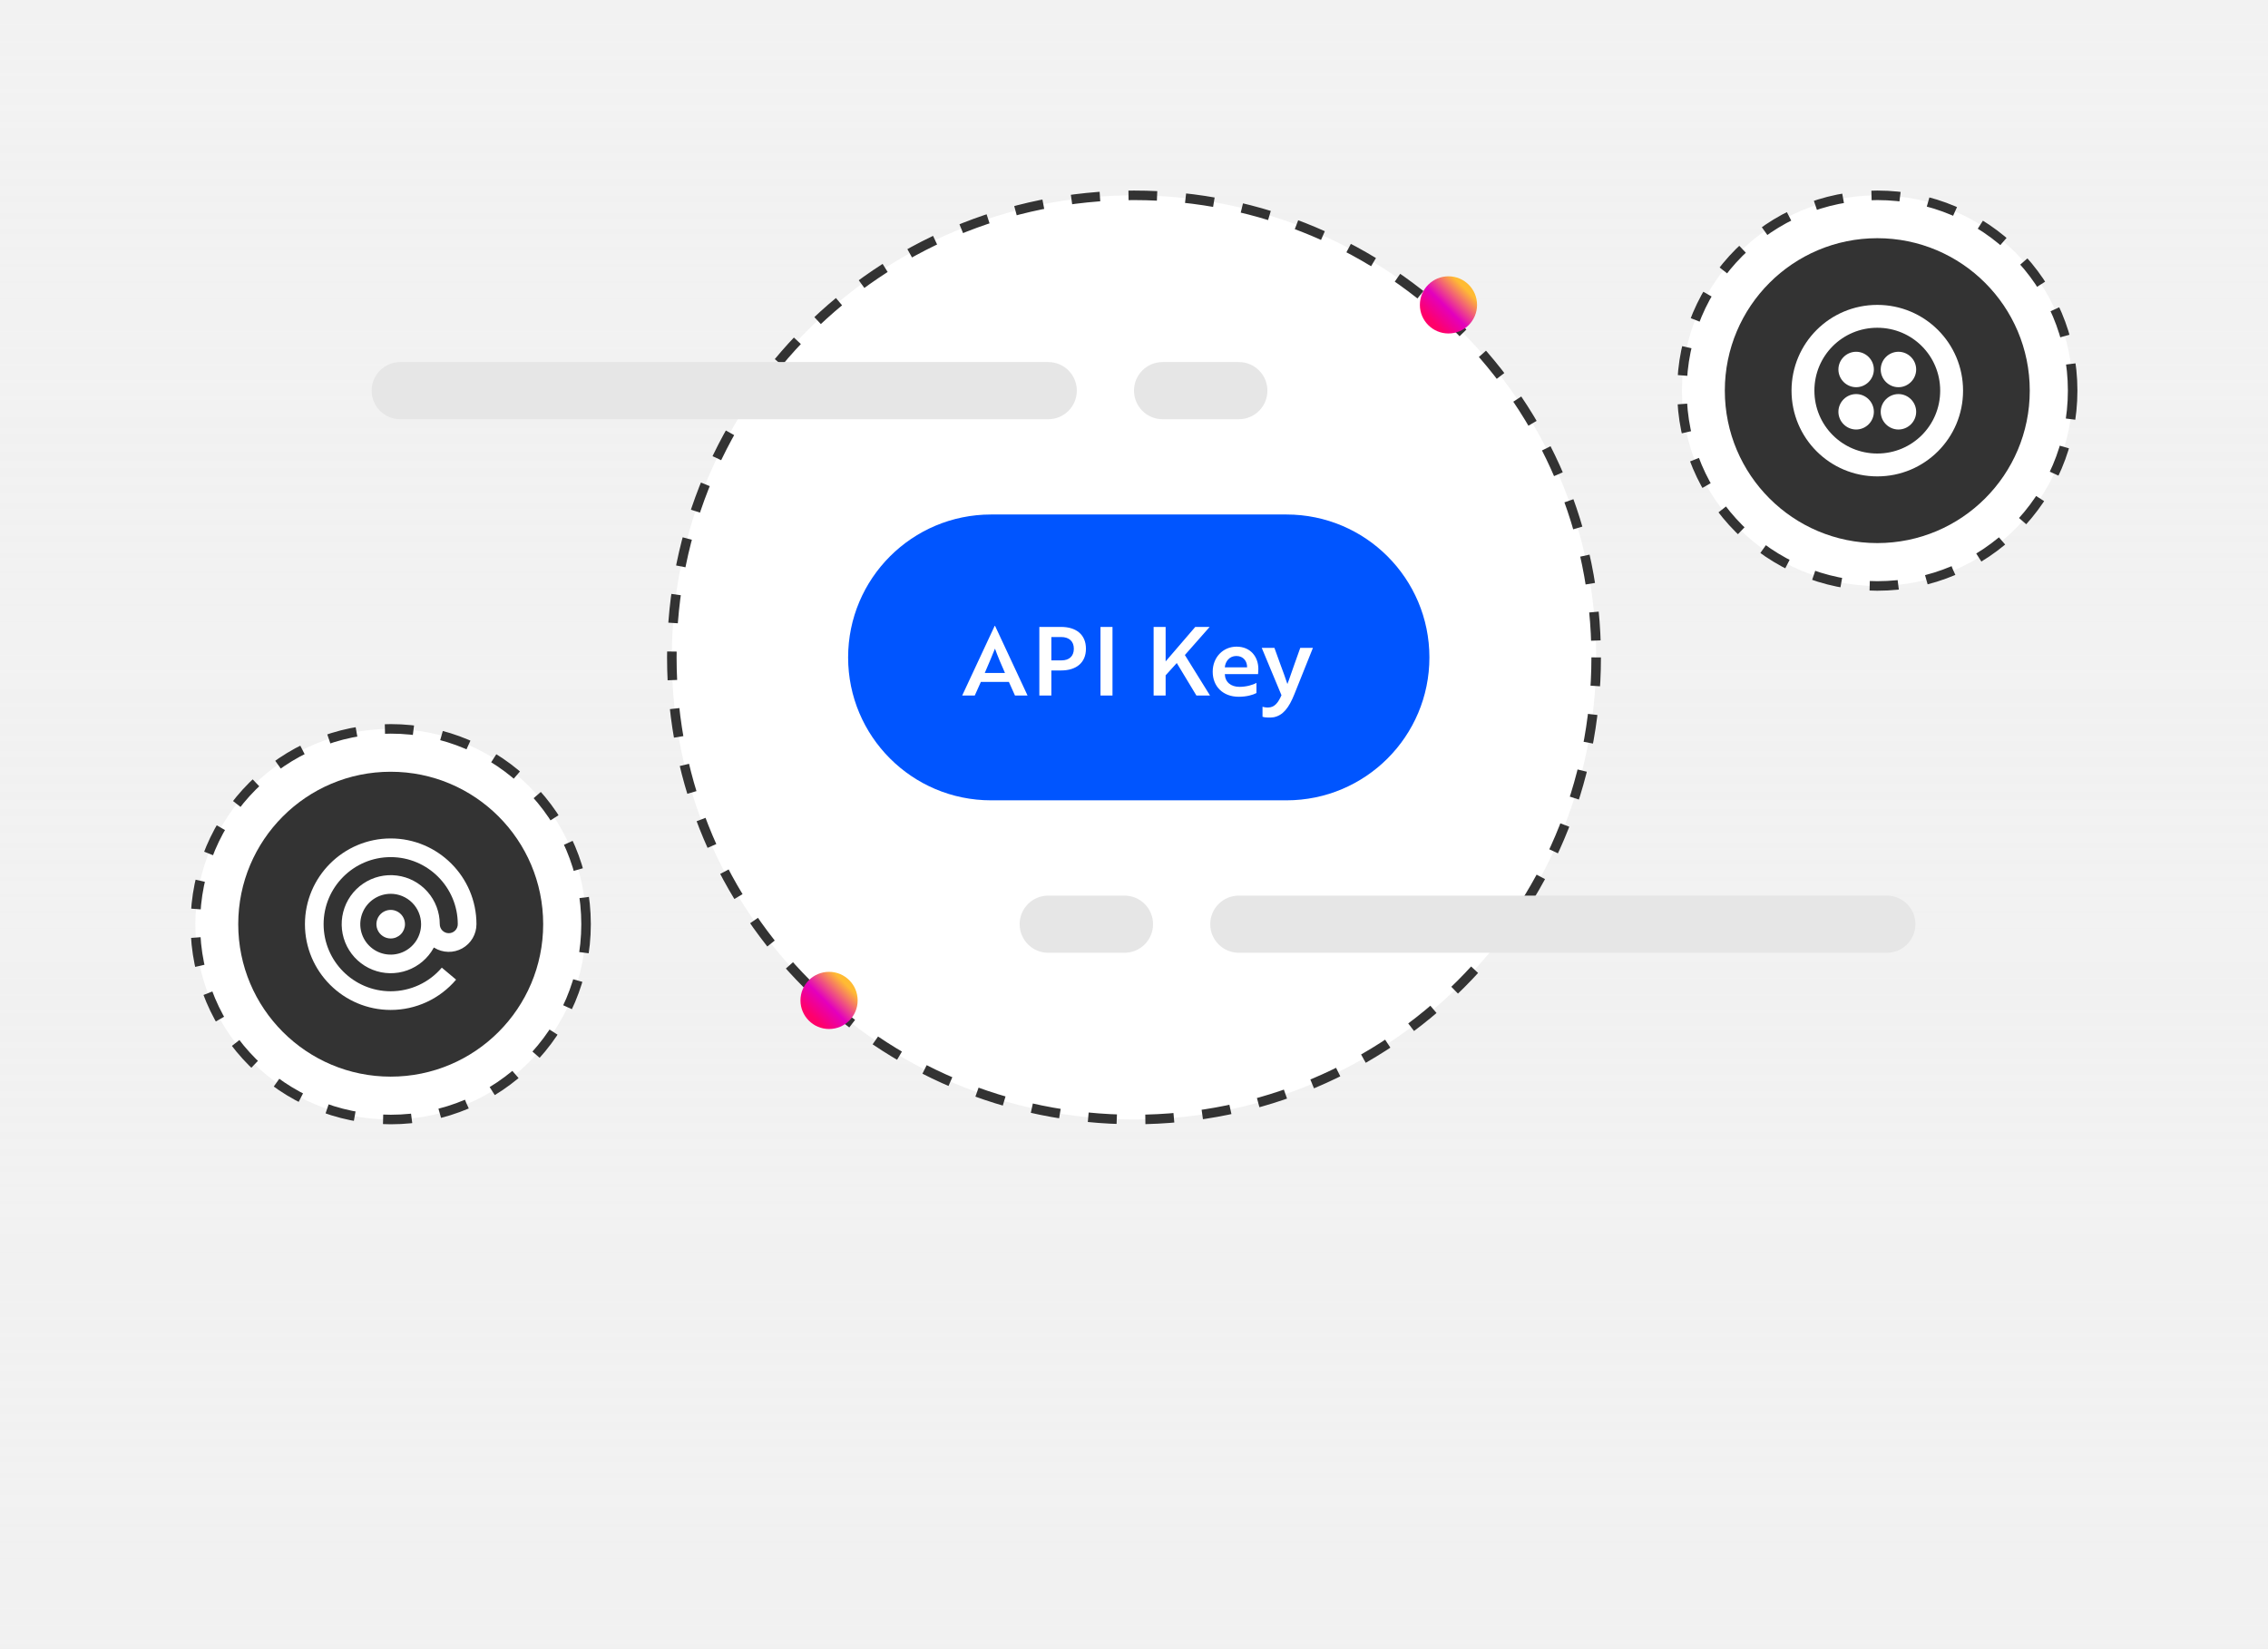
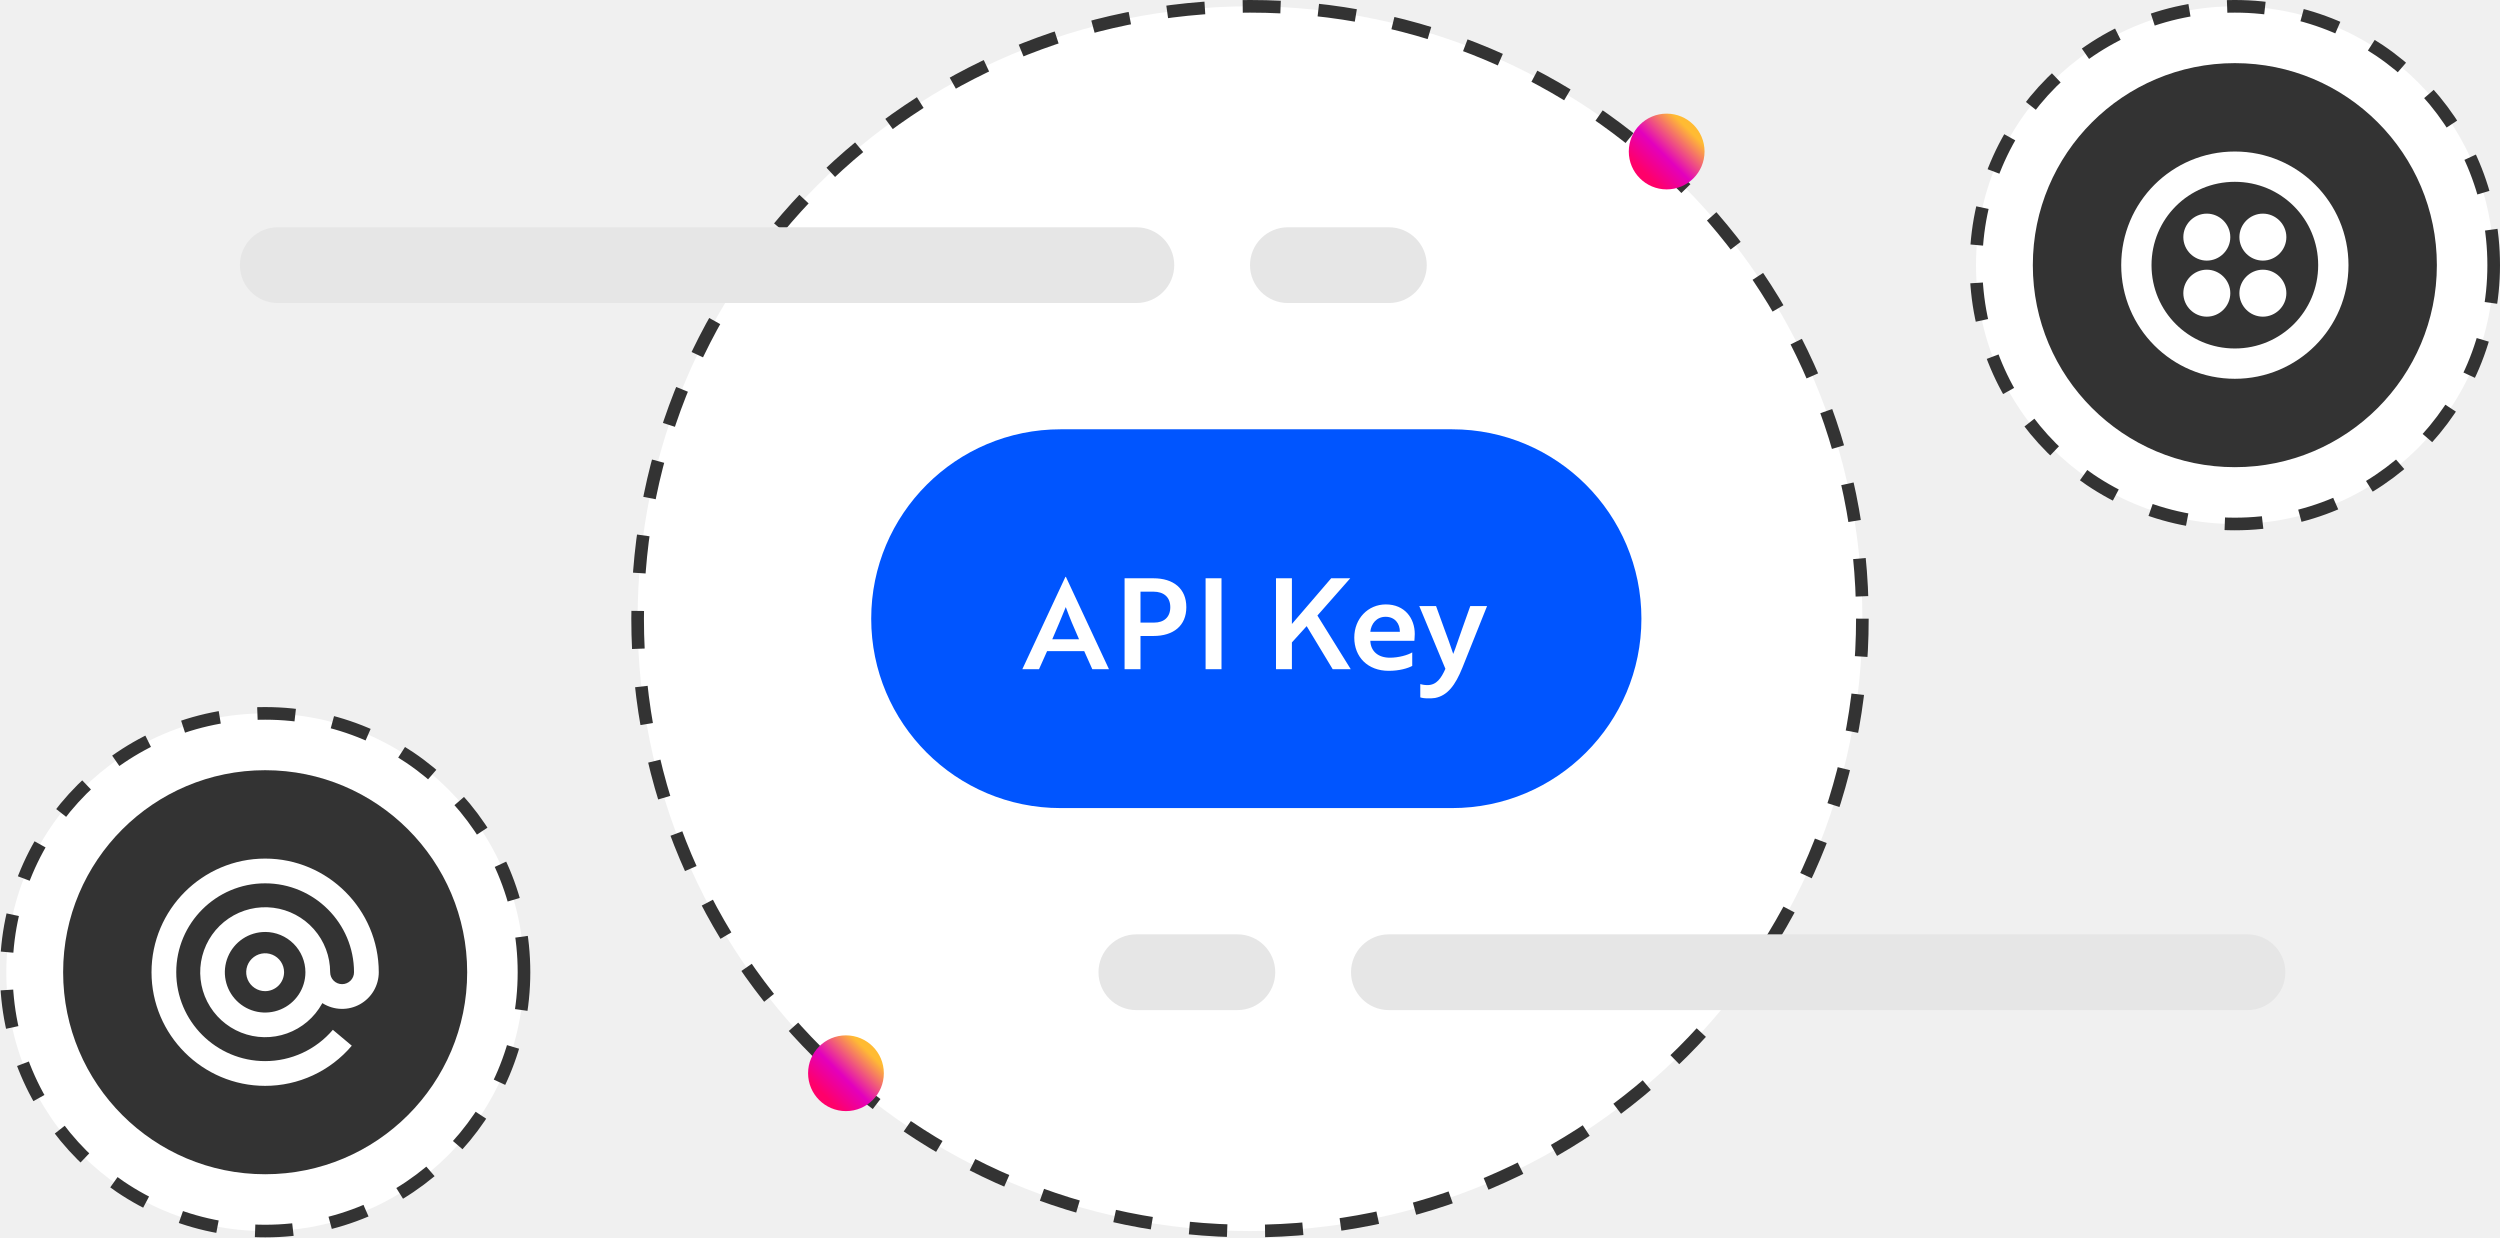
- <svg xmlns="http://www.w3.org/2000/svg" width="238" height="173" viewBox="0 0 238 173" fill="none">
-   <rect width="238" height="173" fill="url(#paint0_linear_3896_8976)" />
-   <circle cx="41" cy="97" r="20.5" fill="white" stroke="#333333" stroke-dasharray="3 3" />
-   <circle cx="41" cy="97" r="16" fill="#333333" />
-   <path fill-rule="evenodd" clip-rule="evenodd" d="M32 97C32 101.962 36.038 106 40.999 106C42.305 106.001 43.596 105.717 44.781 105.168C45.966 104.619 47.018 103.818 47.862 102.82L46.362 101.56C45.701 102.338 44.879 102.963 43.953 103.391C43.027 103.819 42.019 104.04 40.999 104.04C37.116 104.04 33.959 100.882 33.959 97C33.959 93.118 37.117 89.96 40.999 89.96C44.88 89.96 48.038 93.118 48.038 97C48.038 97.251 47.939 97.491 47.761 97.668C47.584 97.845 47.344 97.945 47.093 97.945C46.843 97.945 46.602 97.845 46.425 97.668C46.248 97.491 46.148 97.251 46.148 97C46.148 95.747 45.692 94.537 44.864 93.598C44.035 92.658 42.893 92.052 41.65 91.894C40.407 91.736 39.15 92.037 38.113 92.74C37.076 93.444 36.332 94.501 36.019 95.714C35.706 96.927 35.846 98.212 36.413 99.329C36.98 100.446 37.935 101.318 39.099 101.781C40.263 102.244 41.556 102.267 42.736 101.845C43.915 101.423 44.9 100.585 45.506 99.489L45.53 99.446L45.572 99.472C46.012 99.743 46.516 99.892 47.033 99.903C47.549 99.915 48.06 99.788 48.511 99.536C48.962 99.284 49.338 98.916 49.6 98.47C49.861 98.024 49.999 97.517 49.999 97C49.999 92.037 45.959 88 40.999 88C36.038 88 32 92.038 32 97ZM39.225 94.35C39.75 93.999 40.367 93.812 40.999 93.812V93.81C41.844 93.811 42.655 94.147 43.253 94.745C43.852 95.343 44.188 96.154 44.189 97C44.19 97.631 44.003 98.249 43.653 98.774C43.303 99.299 42.804 99.708 42.221 99.95C41.638 100.192 40.997 100.256 40.377 100.133C39.758 100.01 39.189 99.707 38.743 99.26C38.296 98.814 37.992 98.246 37.869 97.627C37.745 97.008 37.809 96.366 38.05 95.783C38.291 95.199 38.701 94.701 39.225 94.35ZM40.166 98.246C40.412 98.411 40.702 98.499 40.999 98.499C41.397 98.498 41.778 98.34 42.059 98.059C42.34 97.777 42.498 97.396 42.499 96.998C42.499 96.702 42.411 96.412 42.246 96.165C42.081 95.919 41.847 95.727 41.572 95.613C41.298 95.5 40.997 95.47 40.706 95.528C40.415 95.586 40.148 95.729 39.938 95.939C39.728 96.148 39.586 96.416 39.528 96.707C39.47 96.997 39.5 97.299 39.613 97.573C39.727 97.847 39.919 98.081 40.166 98.246Z" fill="white" />
-   <circle cx="197" cy="41" r="20.5" fill="white" stroke="#333333" stroke-dasharray="3 3" />
-   <circle cx="197" cy="41" r="16" fill="#333333" />
-   <path d="M197 32C201.98 32 206 36.02 206 41C206 45.98 201.98 50 197 50C192.02 50 188 45.98 188 41C188 36.02 192.02 32 197 32ZM197 34.4C193.34 34.4 190.4 37.34 190.4 41C190.4 44.66 193.34 47.6 197 47.6C200.66 47.6 203.6 44.66 203.6 41C203.6 37.34 200.66 34.4 197 34.4ZM194.78 41.36C195.8 41.36 196.64 42.2 196.64 43.22C196.64 44.24 195.8 45.08 194.78 45.08C193.76 45.08 192.92 44.24 192.92 43.22C192.92 42.2 193.76 41.36 194.78 41.36ZM199.22 41.36C200.24 41.36 201.08 42.2 201.08 43.22C201.08 44.24 200.24 45.08 199.22 45.08C198.2 45.08 197.36 44.24 197.36 43.22C197.36 42.2 198.2 41.36 199.22 41.36ZM199.22 36.92C200.24 36.92 201.08 37.76 201.08 38.78C201.08 39.8 200.24 40.64 199.22 40.64C198.2 40.64 197.36 39.8 197.36 38.78C197.36 37.76 198.2 36.92 199.22 36.92ZM194.78 36.92C195.8 36.92 196.64 37.76 196.64 38.78C196.64 39.8 195.8 40.64 194.78 40.64C193.76 40.64 192.92 39.8 192.92 38.78C192.92 37.76 193.76 36.92 194.78 36.92Z" fill="white" />
-   <circle cx="119" cy="69" r="48.5" fill="white" stroke="#333333" stroke-dasharray="3 3" />
-   <circle cx="87" cy="105" r="3" fill="url(#paint1_linear_3896_8976)" />
-   <circle cx="152" cy="32" r="3" fill="url(#paint2_linear_3896_8976)" />
-   <rect x="39" y="38" width="74" height="6" rx="3" fill="#E6E6E6" />
-   <rect x="119" y="38" width="14" height="6" rx="3" fill="#E6E6E6" />
-   <rect x="107" y="94" width="14" height="6" rx="3" fill="#E6E6E6" />
-   <rect x="127" y="94" width="74" height="6" rx="3" fill="#E6E6E6" />
-   <rect x="89" y="54" width="61" height="30" rx="15" fill="#0055FF" />
-   <path d="M100.97 73H102.29L102.93 71.57H105.87L106.51 73H107.83L104.42 65.69H104.38L100.97 73ZM103.34 70.63C103.73 69.75 104.1 68.83 104.41 68.08C104.71 68.9 105.05 69.71 105.46 70.63H103.34ZM111.347 70.37C112.947 70.37 113.957 69.55 113.957 68.09C113.957 66.62 112.947 65.8 111.347 65.8H109.067V73H110.327V70.37H111.347ZM111.357 66.86C112.167 66.86 112.687 67.29 112.687 68.09C112.687 68.88 112.187 69.31 111.407 69.31H110.327V66.86H111.357ZM116.743 73V65.8H115.483V73H116.743ZM122.319 65.8H121.059V73H122.319V70.88L123.489 69.59L125.549 73H126.979L124.339 68.75L126.939 65.8H125.429L122.319 69.42V65.8ZM129.759 67.87C128.349 67.87 127.259 68.99 127.259 70.5C127.259 72.04 128.329 73.13 129.989 73.13C130.829 73.13 131.499 72.93 131.849 72.74V71.67C131.509 71.88 130.779 72.09 130.079 72.09C129.159 72.09 128.559 71.59 128.529 70.75H132.019C132.019 70.66 132.049 70.44 132.049 70.21C132.049 68.97 131.259 67.87 129.759 67.87ZM130.869 70.04H128.529C128.589 69.41 129.019 68.85 129.739 68.85C130.489 68.85 130.879 69.41 130.869 70.04ZM132.486 75.23C132.586 75.27 132.806 75.31 133.046 75.31C133.246 75.32 133.446 75.31 133.656 75.28C134.636 75.09 135.256 74.29 135.826 72.87L137.776 68H136.446L135.816 69.77C135.626 70.27 135.276 71.37 135.096 71.79C134.876 71.12 134.626 70.44 134.376 69.77L133.736 68H132.406L134.476 72.97C134.146 73.71 133.776 74.26 133.056 74.26C132.786 74.26 132.586 74.21 132.486 74.18V75.23Z" fill="white" />
+ <svg xmlns="http://www.w3.org/2000/svg" width="198" height="98" viewBox="0 0 198 98" fill="none">
+   <circle cx="21" cy="77" r="20.5" fill="white" stroke="#333333" stroke-dasharray="3 3" />
+   <circle cx="21" cy="77" r="16" fill="#333333" />
+   <path fill-rule="evenodd" clip-rule="evenodd" d="M12 77C12 81.962 16.038 86 20.999 86C22.305 86.001 23.596 85.717 24.781 85.168C25.966 84.619 27.018 83.818 27.862 82.82L26.362 81.561C25.701 82.338 24.879 82.963 23.953 83.391C23.027 83.819 22.019 84.04 20.999 84.04C17.116 84.04 13.959 80.882 13.959 77C13.959 73.118 17.117 69.96 20.999 69.96C24.88 69.96 28.038 73.118 28.038 77C28.038 77.251 27.939 77.491 27.762 77.668C27.584 77.845 27.344 77.945 27.093 77.945C26.843 77.945 26.602 77.845 26.425 77.668C26.248 77.491 26.148 77.251 26.148 77C26.148 75.747 25.692 74.537 24.863 73.598C24.035 72.658 22.893 72.052 21.65 71.894C20.407 71.736 19.15 72.037 18.113 72.74C17.076 73.444 16.332 74.501 16.019 75.714C15.706 76.927 15.846 78.212 16.413 79.329C16.98 80.446 17.935 81.318 19.099 81.781C20.263 82.245 21.556 82.267 22.735 81.845C23.915 81.423 24.9 80.585 25.506 79.489L25.53 79.446L25.572 79.472C26.012 79.743 26.516 79.892 27.033 79.903C27.549 79.915 28.06 79.788 28.511 79.536C28.962 79.284 29.338 78.916 29.6 78.47C29.861 78.024 29.999 77.517 29.999 77C29.999 72.037 25.959 68 20.999 68C16.038 68 12 72.038 12 77ZM19.225 74.35C19.75 73.999 20.367 73.812 20.999 73.812V73.81C21.844 73.811 22.655 74.147 23.253 74.745C23.852 75.343 24.188 76.154 24.189 77C24.19 77.631 24.003 78.249 23.653 78.774C23.302 79.299 22.804 79.708 22.221 79.95C21.638 80.192 20.997 80.256 20.378 80.133C19.758 80.01 19.189 79.707 18.743 79.26C18.296 78.814 17.992 78.246 17.869 77.627C17.745 77.008 17.809 76.366 18.05 75.783C18.291 75.199 18.701 74.701 19.225 74.35ZM20.166 78.246C20.412 78.411 20.702 78.499 20.999 78.499C21.397 78.498 21.778 78.34 22.059 78.059C22.34 77.777 22.498 77.396 22.499 76.998C22.499 76.702 22.411 76.412 22.246 76.165C22.081 75.919 21.847 75.727 21.573 75.613C21.298 75.5 20.997 75.47 20.706 75.528C20.415 75.586 20.148 75.729 19.938 75.939C19.728 76.148 19.586 76.416 19.528 76.707C19.47 76.997 19.5 77.299 19.613 77.573C19.727 77.847 19.919 78.081 20.166 78.246Z" fill="white" />
+   <circle cx="177" cy="21" r="20.5" fill="white" stroke="#333333" stroke-dasharray="3 3" />
+   <circle cx="177" cy="21" r="16" fill="#333333" />
+   <path d="M177 12C181.98 12 186 16.02 186 21C186 25.98 181.98 30 177 30C172.02 30 168 25.98 168 21C168 16.02 172.02 12 177 12ZM177 14.4C173.34 14.4 170.4 17.34 170.4 21C170.4 24.66 173.34 27.6 177 27.6C180.66 27.6 183.6 24.66 183.6 21C183.6 17.34 180.66 14.4 177 14.4ZM174.78 21.36C175.8 21.36 176.64 22.2 176.64 23.22C176.64 24.24 175.8 25.08 174.78 25.08C173.76 25.08 172.92 24.24 172.92 23.22C172.92 22.2 173.76 21.36 174.78 21.36ZM179.22 21.36C180.24 21.36 181.08 22.2 181.08 23.22C181.08 24.24 180.24 25.08 179.22 25.08C178.2 25.08 177.36 24.24 177.36 23.22C177.36 22.2 178.2 21.36 179.22 21.36ZM179.22 16.92C180.24 16.92 181.08 17.76 181.08 18.78C181.08 19.8 180.24 20.64 179.22 20.64C178.2 20.64 177.36 19.8 177.36 18.78C177.36 17.76 178.2 16.92 179.22 16.92ZM174.78 16.92C175.8 16.92 176.64 17.76 176.64 18.78C176.64 19.8 175.8 20.64 174.78 20.64C173.76 20.64 172.92 19.8 172.92 18.78C172.92 17.76 173.76 16.92 174.78 16.92Z" fill="white" />
+   <circle cx="99" cy="49" r="48.5" fill="white" stroke="#333333" stroke-dasharray="3 3" />
+   <circle cx="67" cy="85" r="3" fill="url(#paint0_linear_3896_8979)" />
+   <circle cx="132" cy="12" r="3" fill="url(#paint1_linear_3896_8979)" />
+   <rect x="19" y="18" width="74" height="6" rx="3" fill="#E6E6E6" />
+   <rect x="99" y="18" width="14" height="6" rx="3" fill="#E6E6E6" />
+   <rect x="87" y="74" width="14" height="6" rx="3" fill="#E6E6E6" />
+   <rect x="107" y="74" width="74" height="6" rx="3" fill="#E6E6E6" />
+   <rect x="69" y="34" width="61" height="30" rx="15" fill="#0055FF" />
+   <path d="M80.97 53H82.29L82.93 51.57H85.87L86.51 53H87.83L84.42 45.69H84.38L80.97 53ZM83.34 50.63C83.73 49.75 84.1 48.83 84.41 48.08C84.71 48.9 85.05 49.71 85.46 50.63H83.34ZM91.347 50.37C92.947 50.37 93.957 49.55 93.957 48.09C93.957 46.62 92.947 45.8 91.347 45.8H89.067V53H90.327V50.37H91.347ZM91.357 46.86C92.167 46.86 92.687 47.29 92.687 48.09C92.687 48.88 92.187 49.31 91.407 49.31H90.327V46.86H91.357ZM96.743 53V45.8H95.483V53H96.743ZM102.319 45.8H101.059V53H102.319V50.88L103.489 49.59L105.549 53H106.979L104.339 48.75L106.939 45.8H105.429L102.319 49.42V45.8ZM109.759 47.87C108.349 47.87 107.259 48.99 107.259 50.5C107.259 52.04 108.329 53.13 109.989 53.13C110.829 53.13 111.499 52.93 111.849 52.74V51.67C111.509 51.88 110.779 52.09 110.079 52.09C109.159 52.09 108.559 51.59 108.529 50.75H112.019C112.019 50.66 112.049 50.44 112.049 50.21C112.049 48.97 111.259 47.87 109.759 47.87ZM110.869 50.04H108.529C108.589 49.41 109.019 48.85 109.739 48.85C110.489 48.85 110.879 49.41 110.869 50.04ZM112.486 55.23C112.586 55.27 112.806 55.31 113.046 55.31C113.246 55.32 113.446 55.31 113.656 55.28C114.636 55.09 115.256 54.29 115.826 52.87L117.776 48H116.446L115.816 49.77C115.626 50.27 115.276 51.37 115.096 51.79C114.876 51.12 114.626 50.44 114.376 49.77L113.736 48H112.406L114.476 52.97C114.146 53.71 113.776 54.26 113.056 54.26C112.786 54.26 112.586 54.21 112.486 54.18V55.23Z" fill="white" />
  <defs>
-     <linearGradient id="paint0_linear_3896_8976" x1="119" y1="0" x2="119" y2="173" gradientUnits="userSpaceOnUse">
-       <stop stop-color="#F2F2F2" />
-       <stop offset="1" stop-color="#F2F2F2" stop-opacity="0.6" />
-     </linearGradient>
-     <linearGradient id="paint1_linear_3896_8976" x1="90" y1="102" x2="84" y2="108" gradientUnits="userSpaceOnUse">
+     <linearGradient id="paint0_linear_3896_8979" x1="70" y1="82" x2="64" y2="88" gradientUnits="userSpaceOnUse">
      <stop offset="0.211" stop-color="#FFBB33" />
      <stop offset="0.539" stop-color="#E300BD" />
      <stop offset="0.789" stop-color="#FF006A" />
    </linearGradient>
-     <linearGradient id="paint2_linear_3896_8976" x1="155" y1="29" x2="149" y2="35" gradientUnits="userSpaceOnUse">
+     <linearGradient id="paint1_linear_3896_8979" x1="135" y1="9" x2="129" y2="15" gradientUnits="userSpaceOnUse">
      <stop offset="0.211" stop-color="#FFBB33" />
      <stop offset="0.539" stop-color="#E300BD" />
      <stop offset="0.789" stop-color="#FF006A" />
    </linearGradient>
  </defs>
</svg>
